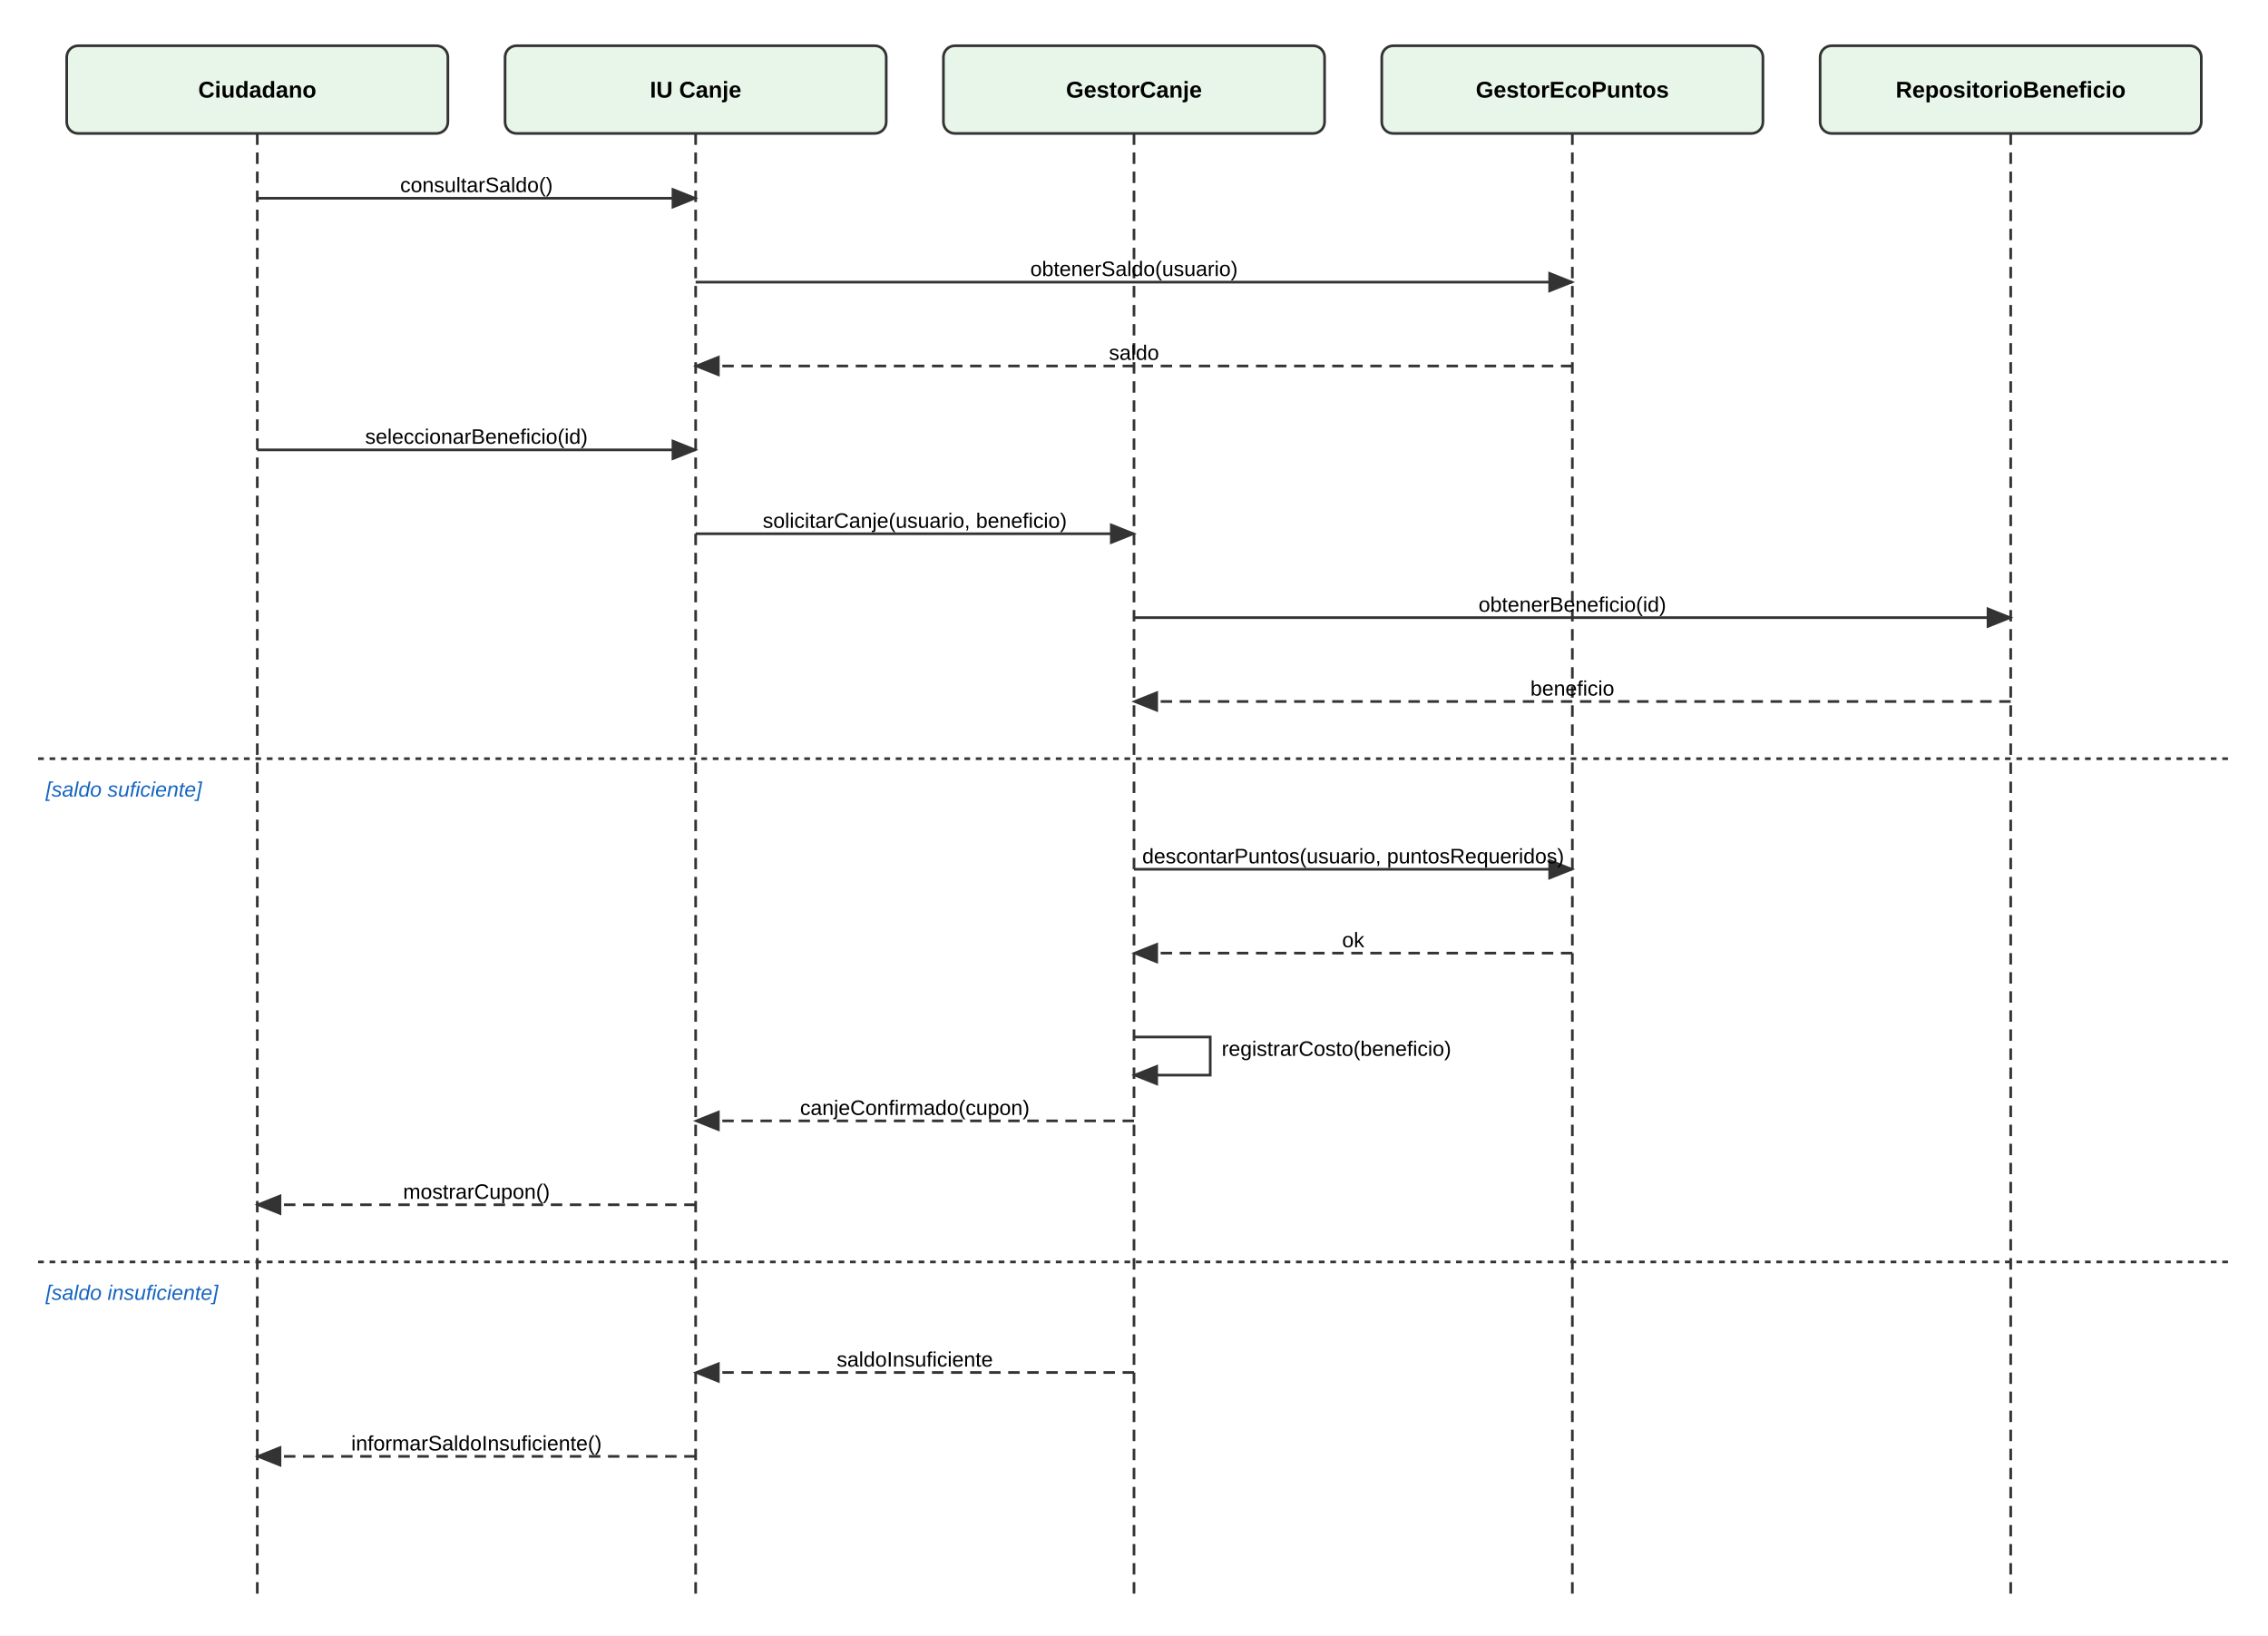
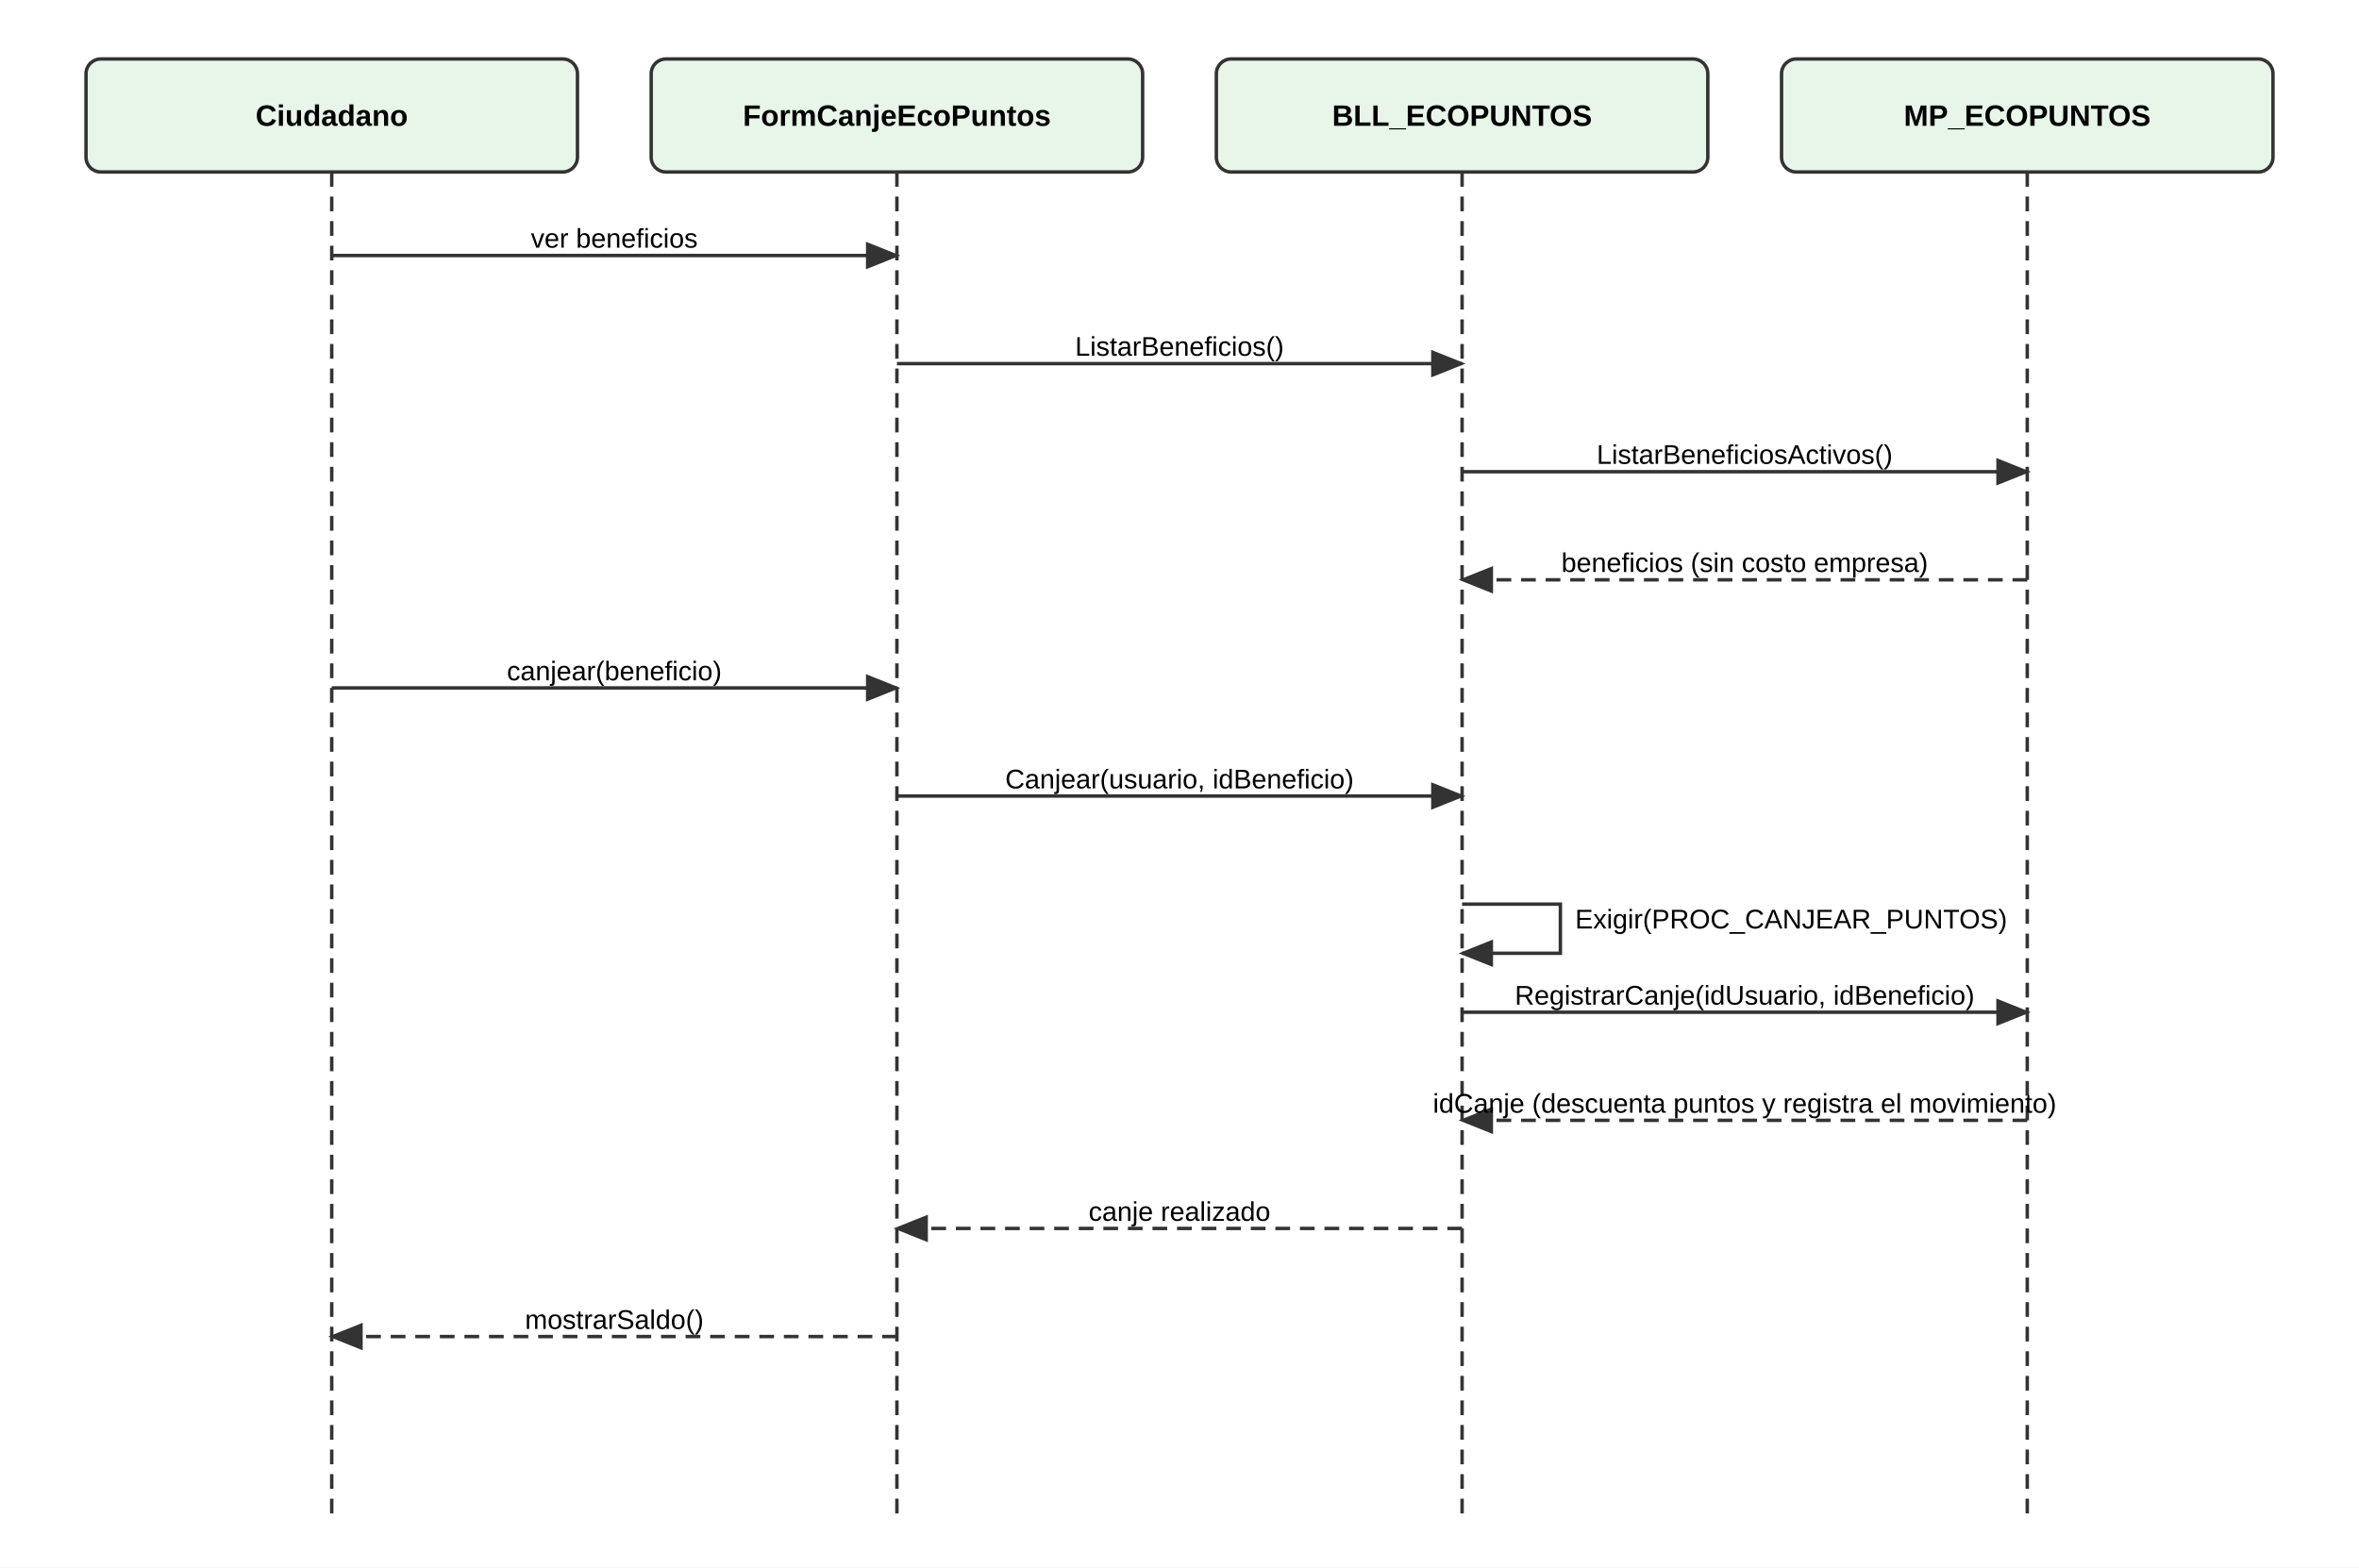
- <svg xmlns="http://www.w3.org/2000/svg" width="1190" height="858" viewBox="0 0 1190 858">
+ <svg xmlns="http://www.w3.org/2000/svg" width="960" height="638" viewBox="0 0 960 638">
  <defs>
    <marker id="ah" markerWidth="10" markerHeight="8" refX="9" refY="4" orient="auto">
      <path d="M0,0 L10,4 L0,8 z" fill="#333333" />
    </marker>
  </defs>
-   <rect width="1190" height="858" fill="#ffffff" />
+   <rect width="960" height="638" fill="#ffffff" />
  <rect x="35.0" y="24.0" width="200.0" height="46.0" rx="6" fill="#e8f5e9" stroke="#333333" stroke-width="1.4" />
  <text x="135.0" y="51.2" text-anchor="middle" font-size="12" font-weight="bold" fill="#000000" font-family="Arial, Helvetica, sans-serif">Ciudadano</text>
-   <polyline points="135.0,70.0 135.0,838.0" fill="none" stroke="#333333" stroke-width="1.4" stroke-dasharray="6,4" />
+   <polyline points="135.0,70.0 135.0,618.0" fill="none" stroke="#333333" stroke-width="1.4" stroke-dasharray="6,4" />
  <rect x="265.0" y="24.0" width="200.0" height="46.0" rx="6" fill="#e8f5e9" stroke="#333333" stroke-width="1.4" />
-   <text x="365.0" y="51.2" text-anchor="middle" font-size="12" font-weight="bold" fill="#000000" font-family="Arial, Helvetica, sans-serif">IU Canje</text>
-   <polyline points="365.0,70.0 365.0,838.0" fill="none" stroke="#333333" stroke-width="1.4" stroke-dasharray="6,4" />
+   <text x="365.0" y="51.2" text-anchor="middle" font-size="12" font-weight="bold" fill="#000000" font-family="Arial, Helvetica, sans-serif">FormCanjeEcoPuntos</text>
+   <polyline points="365.0,70.0 365.0,618.0" fill="none" stroke="#333333" stroke-width="1.4" stroke-dasharray="6,4" />
  <rect x="495.0" y="24.0" width="200.0" height="46.0" rx="6" fill="#e8f5e9" stroke="#333333" stroke-width="1.4" />
-   <text x="595.0" y="51.2" text-anchor="middle" font-size="12" font-weight="bold" fill="#000000" font-family="Arial, Helvetica, sans-serif">GestorCanje</text>
-   <polyline points="595.0,70.0 595.0,838.0" fill="none" stroke="#333333" stroke-width="1.4" stroke-dasharray="6,4" />
+   <text x="595.0" y="51.2" text-anchor="middle" font-size="12" font-weight="bold" fill="#000000" font-family="Arial, Helvetica, sans-serif">BLL_ECOPUNTOS</text>
+   <polyline points="595.0,70.0 595.0,618.0" fill="none" stroke="#333333" stroke-width="1.4" stroke-dasharray="6,4" />
  <rect x="725.0" y="24.0" width="200.0" height="46.0" rx="6" fill="#e8f5e9" stroke="#333333" stroke-width="1.4" />
-   <text x="825.0" y="51.2" text-anchor="middle" font-size="12" font-weight="bold" fill="#000000" font-family="Arial, Helvetica, sans-serif">GestorEcoPuntos</text>
-   <polyline points="825.0,70.0 825.0,838.0" fill="none" stroke="#333333" stroke-width="1.4" stroke-dasharray="6,4" />
-   <rect x="955.0" y="24.0" width="200.0" height="46.0" rx="6" fill="#e8f5e9" stroke="#333333" stroke-width="1.4" />
-   <text x="1055.0" y="51.2" text-anchor="middle" font-size="12" font-weight="bold" fill="#000000" font-family="Arial, Helvetica, sans-serif">RepositorioBeneficio</text>
-   <polyline points="1055.0,70.0 1055.0,838.0" fill="none" stroke="#333333" stroke-width="1.4" stroke-dasharray="6,4" />
+   <text x="825.0" y="51.2" text-anchor="middle" font-size="12" font-weight="bold" fill="#000000" font-family="Arial, Helvetica, sans-serif">MP_ECOPUNTOS</text>
+   <polyline points="825.0,70.0 825.0,618.0" fill="none" stroke="#333333" stroke-width="1.4" stroke-dasharray="6,4" />
  <polyline points="135.0,104.0 365.0,104.0" fill="none" stroke="#333333" stroke-width="1.4" marker-end="url(#ah)" />
-   <text x="250.0" y="100.8" text-anchor="middle" font-size="11" font-weight="normal" fill="#000000" font-family="Arial, Helvetica, sans-serif">consultarSaldo()</text>
-   <polyline points="365.0,148.0 825.0,148.0" fill="none" stroke="#333333" stroke-width="1.4" marker-end="url(#ah)" />
-   <text x="595.0" y="144.8" text-anchor="middle" font-size="11" font-weight="normal" fill="#000000" font-family="Arial, Helvetica, sans-serif">obtenerSaldo(usuario)</text>
-   <polyline points="825.0,192.0 365.0,192.0" fill="none" stroke="#333333" stroke-width="1.4" stroke-dasharray="6,4" marker-end="url(#ah)" />
-   <text x="595.0" y="188.8" text-anchor="middle" font-size="11" font-weight="normal" fill="#000000" font-family="Arial, Helvetica, sans-serif">saldo</text>
-   <polyline points="135.0,236.0 365.0,236.0" fill="none" stroke="#333333" stroke-width="1.4" marker-end="url(#ah)" />
-   <text x="250.0" y="232.8" text-anchor="middle" font-size="11" font-weight="normal" fill="#000000" font-family="Arial, Helvetica, sans-serif">seleccionarBeneficio(id)</text>
-   <polyline points="365.0,280.0 595.0,280.0" fill="none" stroke="#333333" stroke-width="1.4" marker-end="url(#ah)" />
-   <text x="480.0" y="276.9" text-anchor="middle" font-size="11" font-weight="normal" fill="#000000" font-family="Arial, Helvetica, sans-serif">solicitarCanje(usuario, beneficio)</text>
-   <polyline points="595.0,324.0 1055.0,324.0" fill="none" stroke="#333333" stroke-width="1.4" marker-end="url(#ah)" />
-   <text x="825.0" y="320.9" text-anchor="middle" font-size="11" font-weight="normal" fill="#000000" font-family="Arial, Helvetica, sans-serif">obtenerBeneficio(id)</text>
-   <polyline points="1055.0,368.0 595.0,368.0" fill="none" stroke="#333333" stroke-width="1.4" stroke-dasharray="6,4" marker-end="url(#ah)" />
-   <text x="825.0" y="364.9" text-anchor="middle" font-size="11" font-weight="normal" fill="#000000" font-family="Arial, Helvetica, sans-serif">beneficio</text>
-   <polyline points="20.0,398.0 1170.0,398.0" fill="none" stroke="#333333" stroke-width="1.4" stroke-dasharray="3,3" />
-   <text x="24.0" y="417.9" text-anchor="start" font-size="11" font-weight="normal" fill="#1565c0" font-family="Arial, Helvetica, sans-serif" font-style="italic">[saldo suficiente]</text>
-   <polyline points="595.0,456.0 825.0,456.0" fill="none" stroke="#333333" stroke-width="1.4" marker-end="url(#ah)" />
-   <text x="710.0" y="452.9" text-anchor="middle" font-size="11" font-weight="normal" fill="#000000" font-family="Arial, Helvetica, sans-serif">descontarPuntos(usuario, puntosRequeridos)</text>
-   <polyline points="825.0,500.0 595.0,500.0" fill="none" stroke="#333333" stroke-width="1.4" stroke-dasharray="6,4" marker-end="url(#ah)" />
-   <text x="710.0" y="496.9" text-anchor="middle" font-size="11" font-weight="normal" fill="#000000" font-family="Arial, Helvetica, sans-serif">ok</text>
-   <polyline points="595.0,544.0 635.0,544.0 635.0,564.0 595.0,564.0" fill="none" stroke="#333333" stroke-width="1.4" marker-end="url(#ah)" />
-   <text x="641.0" y="553.9" text-anchor="start" font-size="11" font-weight="normal" fill="#000000" font-family="Arial, Helvetica, sans-serif">registrarCosto(beneficio)</text>
-   <polyline points="595.0,588.0 365.0,588.0" fill="none" stroke="#333333" stroke-width="1.4" stroke-dasharray="6,4" marker-end="url(#ah)" />
-   <text x="480.0" y="584.9" text-anchor="middle" font-size="11" font-weight="normal" fill="#000000" font-family="Arial, Helvetica, sans-serif">canjeConfirmado(cupon)</text>
-   <polyline points="365.0,632.0 135.0,632.0" fill="none" stroke="#333333" stroke-width="1.4" stroke-dasharray="6,4" marker-end="url(#ah)" />
-   <text x="250.0" y="628.9" text-anchor="middle" font-size="11" font-weight="normal" fill="#000000" font-family="Arial, Helvetica, sans-serif">mostrarCupon()</text>
-   <polyline points="20.0,662.0 1170.0,662.0" fill="none" stroke="#333333" stroke-width="1.4" stroke-dasharray="3,3" />
-   <text x="24.0" y="681.9" text-anchor="start" font-size="11" font-weight="normal" fill="#1565c0" font-family="Arial, Helvetica, sans-serif" font-style="italic">[saldo insuficiente]</text>
-   <polyline points="595.0,720.0 365.0,720.0" fill="none" stroke="#333333" stroke-width="1.4" stroke-dasharray="6,4" marker-end="url(#ah)" />
-   <text x="480.0" y="716.9" text-anchor="middle" font-size="11" font-weight="normal" fill="#000000" font-family="Arial, Helvetica, sans-serif">saldoInsuficiente</text>
-   <polyline points="365.0,764.0 135.0,764.0" fill="none" stroke="#333333" stroke-width="1.4" stroke-dasharray="6,4" marker-end="url(#ah)" />
-   <text x="250.0" y="760.9" text-anchor="middle" font-size="11" font-weight="normal" fill="#000000" font-family="Arial, Helvetica, sans-serif">informarSaldoInsuficiente()</text>
+   <text x="250.0" y="100.8" text-anchor="middle" font-size="11" font-weight="normal" fill="#000000" font-family="Arial, Helvetica, sans-serif">ver beneficios</text>
+   <polyline points="365.0,148.0 595.0,148.0" fill="none" stroke="#333333" stroke-width="1.4" marker-end="url(#ah)" />
+   <text x="480.0" y="144.8" text-anchor="middle" font-size="11" font-weight="normal" fill="#000000" font-family="Arial, Helvetica, sans-serif">ListarBeneficios()</text>
+   <polyline points="595.0,192.0 825.0,192.0" fill="none" stroke="#333333" stroke-width="1.4" marker-end="url(#ah)" />
+   <text x="710.0" y="188.8" text-anchor="middle" font-size="11" font-weight="normal" fill="#000000" font-family="Arial, Helvetica, sans-serif">ListarBeneficiosActivos()</text>
+   <polyline points="825.0,236.0 595.0,236.0" fill="none" stroke="#333333" stroke-width="1.4" stroke-dasharray="6,4" marker-end="url(#ah)" />
+   <text x="710.0" y="232.8" text-anchor="middle" font-size="11" font-weight="normal" fill="#000000" font-family="Arial, Helvetica, sans-serif">beneficios (sin costo empresa)</text>
+   <polyline points="135.0,280.0 365.0,280.0" fill="none" stroke="#333333" stroke-width="1.4" marker-end="url(#ah)" />
+   <text x="250.0" y="276.9" text-anchor="middle" font-size="11" font-weight="normal" fill="#000000" font-family="Arial, Helvetica, sans-serif">canjear(beneficio)</text>
+   <polyline points="365.0,324.0 595.0,324.0" fill="none" stroke="#333333" stroke-width="1.4" marker-end="url(#ah)" />
+   <text x="480.0" y="320.9" text-anchor="middle" font-size="11" font-weight="normal" fill="#000000" font-family="Arial, Helvetica, sans-serif">Canjear(usuario, idBeneficio)</text>
+   <polyline points="595.0,368.0 635.0,368.0 635.0,388.0 595.0,388.0" fill="none" stroke="#333333" stroke-width="1.4" marker-end="url(#ah)" />
+   <text x="641.0" y="377.9" text-anchor="start" font-size="11" font-weight="normal" fill="#000000" font-family="Arial, Helvetica, sans-serif">Exigir(PROC_CANJEAR_PUNTOS)</text>
+   <polyline points="595.0,412.0 825.0,412.0" fill="none" stroke="#333333" stroke-width="1.4" marker-end="url(#ah)" />
+   <text x="710.0" y="408.9" text-anchor="middle" font-size="11" font-weight="normal" fill="#000000" font-family="Arial, Helvetica, sans-serif">RegistrarCanje(idUsuario, idBeneficio)</text>
+   <polyline points="825.0,456.0 595.0,456.0" fill="none" stroke="#333333" stroke-width="1.4" stroke-dasharray="6,4" marker-end="url(#ah)" />
+   <text x="710.0" y="452.9" text-anchor="middle" font-size="11" font-weight="normal" fill="#000000" font-family="Arial, Helvetica, sans-serif">idCanje (descuenta puntos y registra el movimiento)</text>
+   <polyline points="595.0,500.0 365.0,500.0" fill="none" stroke="#333333" stroke-width="1.4" stroke-dasharray="6,4" marker-end="url(#ah)" />
+   <text x="480.0" y="496.9" text-anchor="middle" font-size="11" font-weight="normal" fill="#000000" font-family="Arial, Helvetica, sans-serif">canje realizado</text>
+   <polyline points="365.0,544.0 135.0,544.0" fill="none" stroke="#333333" stroke-width="1.4" stroke-dasharray="6,4" marker-end="url(#ah)" />
+   <text x="250.0" y="540.9" text-anchor="middle" font-size="11" font-weight="normal" fill="#000000" font-family="Arial, Helvetica, sans-serif">mostrarSaldo()</text>
</svg>
